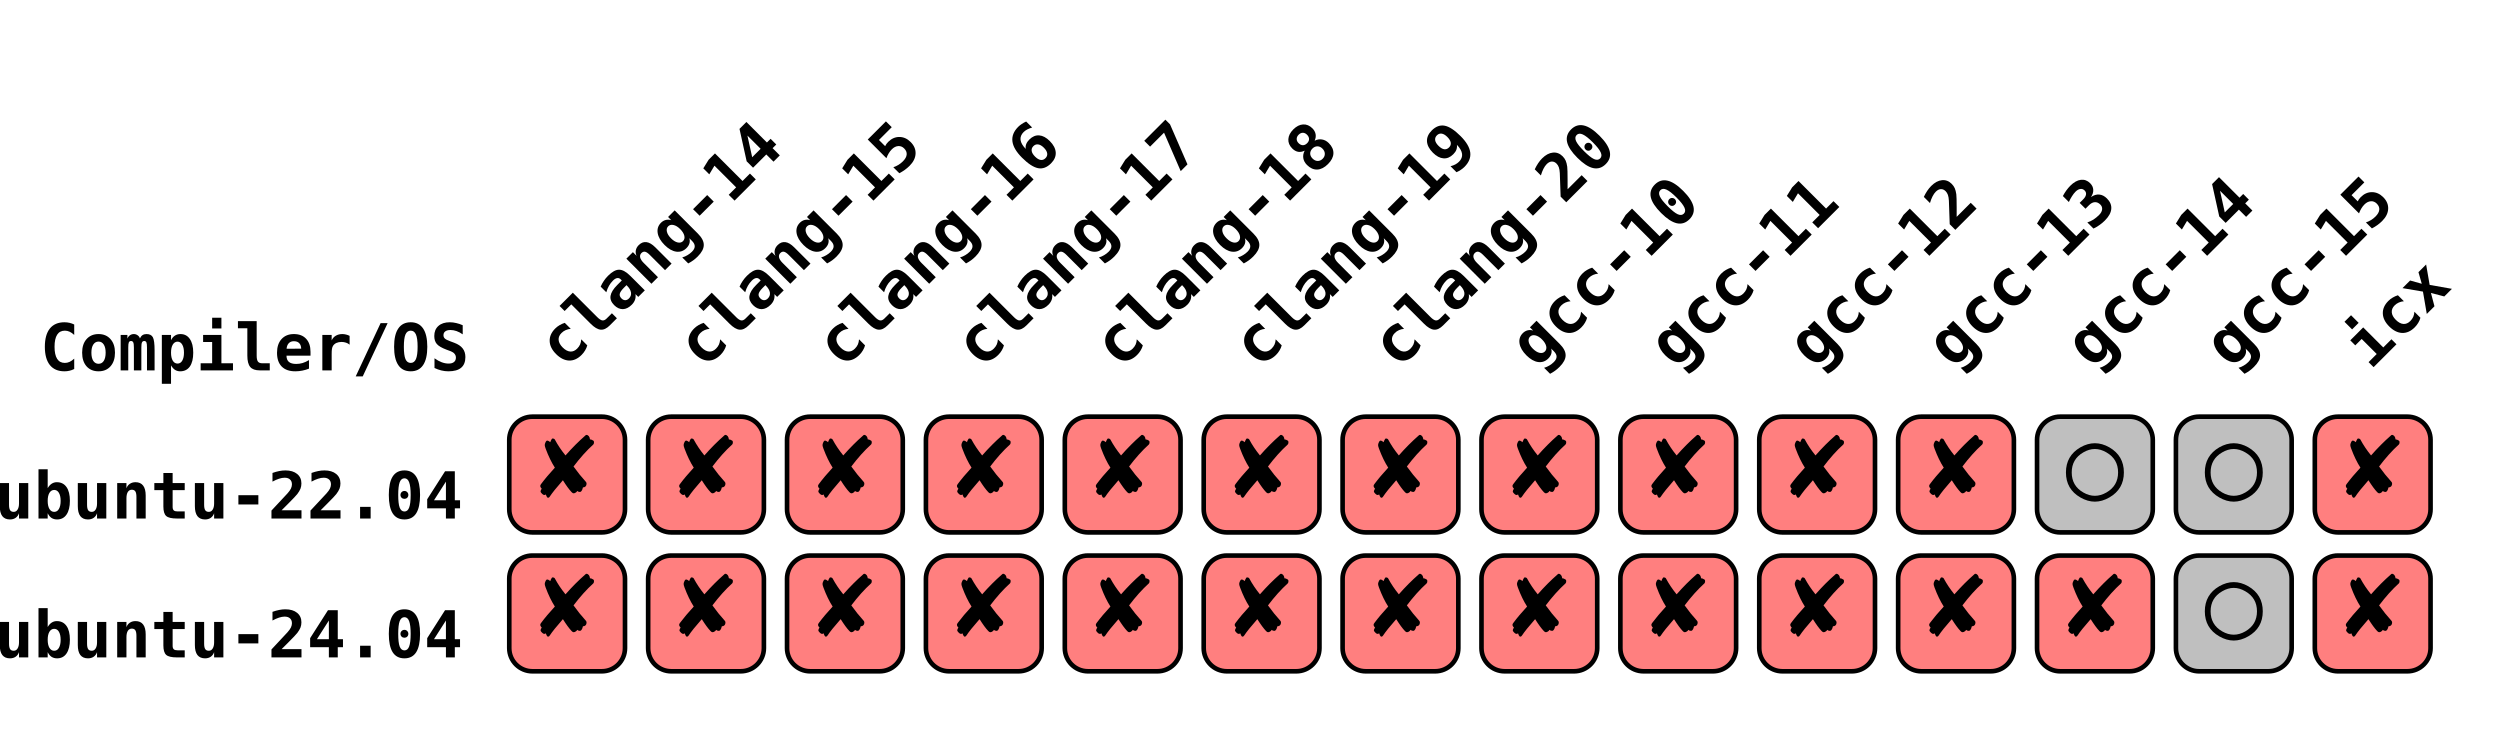
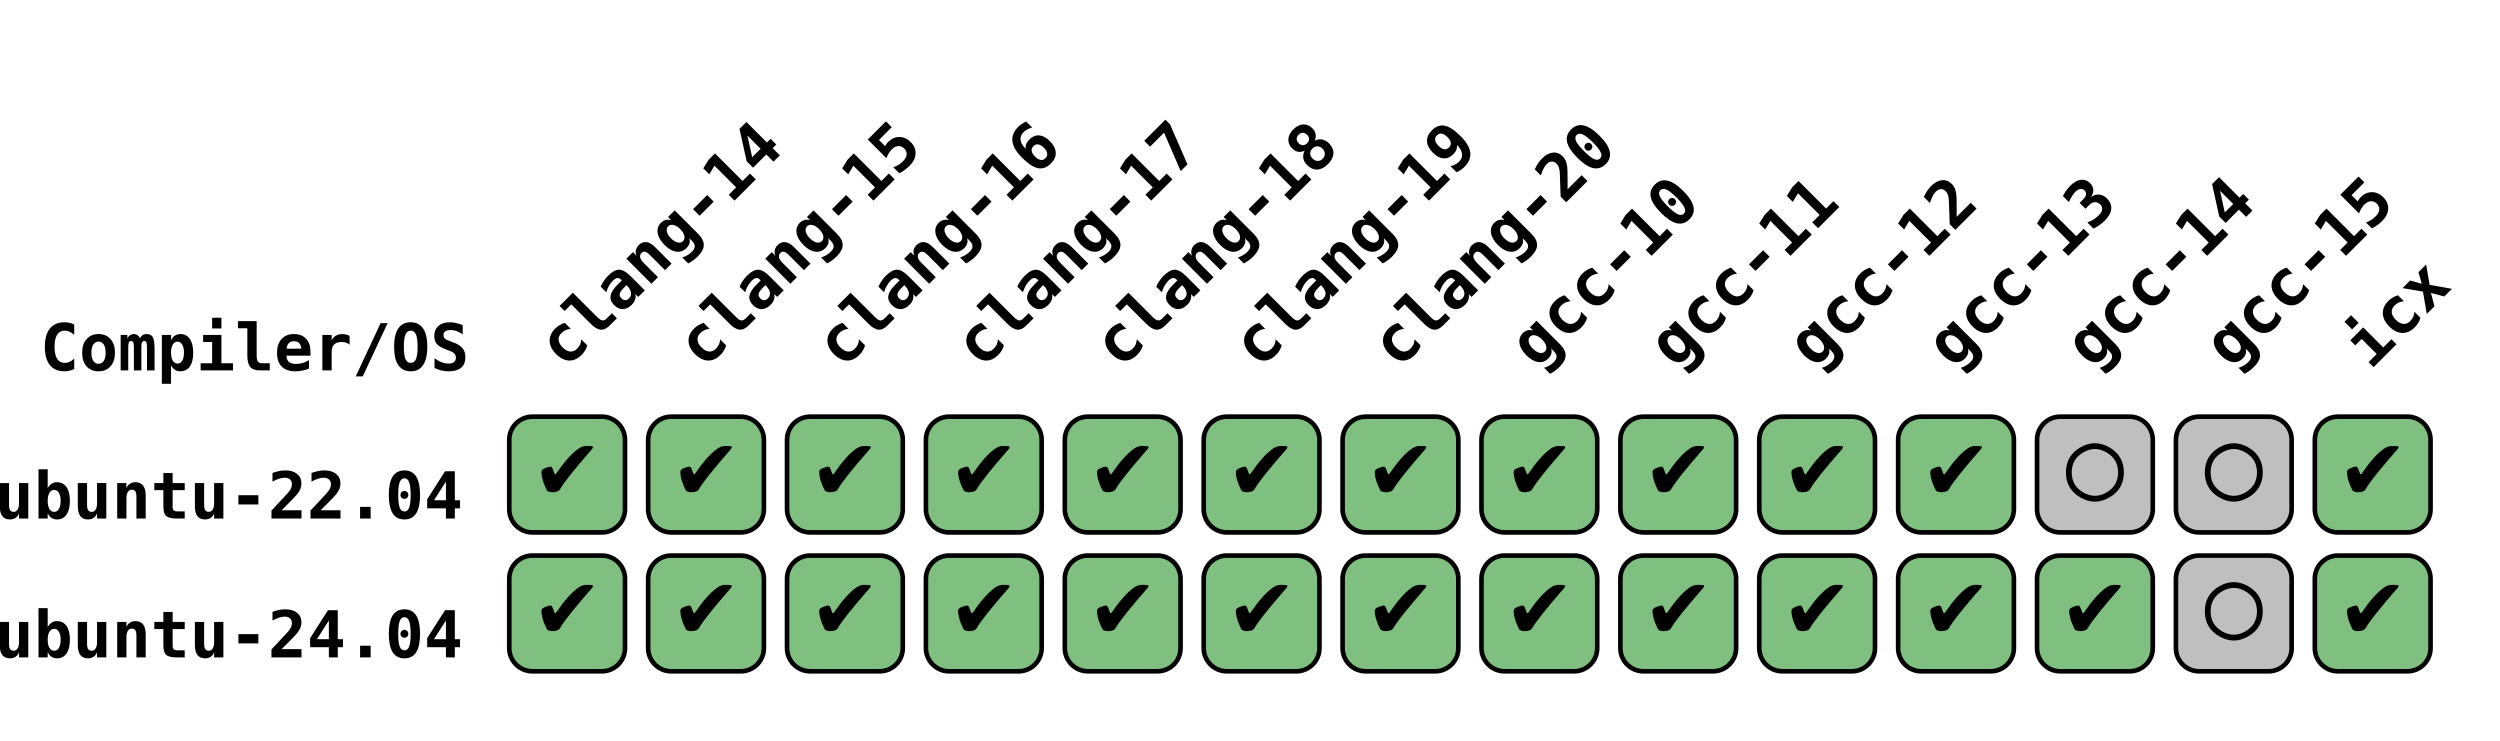
<svg xmlns="http://www.w3.org/2000/svg" width="540" height="160" font-family="monospace">
  <rect x="0" y="0" width="100%" height="100%" fill="none" />
  <text x="55.0" y="80" font-size="14" text-anchor="middle" font-weight="700" fill="black">Compiler/OS</text>
  <text x="122" y="80" transform="rotate(-45,122,80)" font-size="14" font-weight="700" fill="black">clang-14</text>
  <text x="152" y="80" transform="rotate(-45,152,80)" font-size="14" font-weight="700" fill="black">clang-15</text>
  <text x="182" y="80" transform="rotate(-45,182,80)" font-size="14" font-weight="700" fill="black">clang-16</text>
  <text x="212" y="80" transform="rotate(-45,212,80)" font-size="14" font-weight="700" fill="black">clang-17</text>
  <text x="242" y="80" transform="rotate(-45,242,80)" font-size="14" font-weight="700" fill="black">clang-18</text>
  <text x="272" y="80" transform="rotate(-45,272,80)" font-size="14" font-weight="700" fill="black">clang-19</text>
  <text x="302" y="80" transform="rotate(-45,302,80)" font-size="14" font-weight="700" fill="black">clang-20</text>
  <text x="332" y="80" transform="rotate(-45,332,80)" font-size="14" font-weight="700" fill="black">gcc-10</text>
  <text x="362" y="80" transform="rotate(-45,362,80)" font-size="14" font-weight="700" fill="black">gcc-11</text>
  <text x="392" y="80" transform="rotate(-45,392,80)" font-size="14" font-weight="700" fill="black">gcc-12</text>
  <text x="422" y="80" transform="rotate(-45,422,80)" font-size="14" font-weight="700" fill="black">gcc-13</text>
  <text x="452" y="80" transform="rotate(-45,452,80)" font-size="14" font-weight="700" fill="black">gcc-14</text>
  <text x="482" y="80" transform="rotate(-45,482,80)" font-size="14" font-weight="700" fill="black">gcc-15</text>
  <text x="512" y="80" transform="rotate(-45,512,80)" font-size="14" font-weight="700" fill="black">icx</text>
  <text x="100" y="112" font-size="14" text-anchor="end" font-weight="700" fill="black">ubuntu-22.04</text>
  <text x="100" y="142" font-size="14" text-anchor="end" font-weight="700" fill="black">ubuntu-24.04</text>
-   <rect x="110" y="90" width="25" height="25" rx="5" ry="5" fill="red" fill-opacity="0.5" stroke="black" />
-   <text x="122.5" y="107.5" text-anchor="middle" font-size="21" fill="black">✘</text>
-   <rect x="140" y="90" width="25" height="25" rx="5" ry="5" fill="red" fill-opacity="0.5" stroke="black" />
-   <text x="152.5" y="107.5" text-anchor="middle" font-size="21" fill="black">✘</text>
-   <rect x="170" y="90" width="25" height="25" rx="5" ry="5" fill="red" fill-opacity="0.5" stroke="black" />
-   <text x="182.5" y="107.5" text-anchor="middle" font-size="21" fill="black">✘</text>
-   <rect x="200" y="90" width="25" height="25" rx="5" ry="5" fill="red" fill-opacity="0.5" stroke="black" />
-   <text x="212.5" y="107.5" text-anchor="middle" font-size="21" fill="black">✘</text>
-   <rect x="230" y="90" width="25" height="25" rx="5" ry="5" fill="red" fill-opacity="0.5" stroke="black" />
-   <text x="242.5" y="107.5" text-anchor="middle" font-size="21" fill="black">✘</text>
-   <rect x="260" y="90" width="25" height="25" rx="5" ry="5" fill="red" fill-opacity="0.5" stroke="black" />
-   <text x="272.5" y="107.5" text-anchor="middle" font-size="21" fill="black">✘</text>
-   <rect x="290" y="90" width="25" height="25" rx="5" ry="5" fill="red" fill-opacity="0.5" stroke="black" />
-   <text x="302.5" y="107.5" text-anchor="middle" font-size="21" fill="black">✘</text>
-   <rect x="320" y="90" width="25" height="25" rx="5" ry="5" fill="red" fill-opacity="0.5" stroke="black" />
-   <text x="332.5" y="107.5" text-anchor="middle" font-size="21" fill="black">✘</text>
-   <rect x="350" y="90" width="25" height="25" rx="5" ry="5" fill="red" fill-opacity="0.5" stroke="black" />
-   <text x="362.5" y="107.5" text-anchor="middle" font-size="21" fill="black">✘</text>
-   <rect x="380" y="90" width="25" height="25" rx="5" ry="5" fill="red" fill-opacity="0.5" stroke="black" />
-   <text x="392.5" y="107.5" text-anchor="middle" font-size="21" fill="black">✘</text>
-   <rect x="410" y="90" width="25" height="25" rx="5" ry="5" fill="red" fill-opacity="0.5" stroke="black" />
-   <text x="422.5" y="107.5" text-anchor="middle" font-size="21" fill="black">✘</text>
+   <rect x="110" y="90" width="25" height="25" rx="5" ry="5" fill="green" fill-opacity="0.5" stroke="black" />
+   <text x="122.5" y="107.5" text-anchor="middle" font-size="21" fill="black">✔</text>
+   <rect x="140" y="90" width="25" height="25" rx="5" ry="5" fill="green" fill-opacity="0.5" stroke="black" />
+   <text x="152.5" y="107.5" text-anchor="middle" font-size="21" fill="black">✔</text>
+   <rect x="170" y="90" width="25" height="25" rx="5" ry="5" fill="green" fill-opacity="0.5" stroke="black" />
+   <text x="182.5" y="107.5" text-anchor="middle" font-size="21" fill="black">✔</text>
+   <rect x="200" y="90" width="25" height="25" rx="5" ry="5" fill="green" fill-opacity="0.5" stroke="black" />
+   <text x="212.5" y="107.5" text-anchor="middle" font-size="21" fill="black">✔</text>
+   <rect x="230" y="90" width="25" height="25" rx="5" ry="5" fill="green" fill-opacity="0.5" stroke="black" />
+   <text x="242.5" y="107.5" text-anchor="middle" font-size="21" fill="black">✔</text>
+   <rect x="260" y="90" width="25" height="25" rx="5" ry="5" fill="green" fill-opacity="0.5" stroke="black" />
+   <text x="272.5" y="107.5" text-anchor="middle" font-size="21" fill="black">✔</text>
+   <rect x="290" y="90" width="25" height="25" rx="5" ry="5" fill="green" fill-opacity="0.5" stroke="black" />
+   <text x="302.5" y="107.5" text-anchor="middle" font-size="21" fill="black">✔</text>
+   <rect x="320" y="90" width="25" height="25" rx="5" ry="5" fill="green" fill-opacity="0.5" stroke="black" />
+   <text x="332.5" y="107.5" text-anchor="middle" font-size="21" fill="black">✔</text>
+   <rect x="350" y="90" width="25" height="25" rx="5" ry="5" fill="green" fill-opacity="0.5" stroke="black" />
+   <text x="362.5" y="107.5" text-anchor="middle" font-size="21" fill="black">✔</text>
+   <rect x="380" y="90" width="25" height="25" rx="5" ry="5" fill="green" fill-opacity="0.5" stroke="black" />
+   <text x="392.5" y="107.5" text-anchor="middle" font-size="21" fill="black">✔</text>
+   <rect x="410" y="90" width="25" height="25" rx="5" ry="5" fill="green" fill-opacity="0.5" stroke="black" />
+   <text x="422.5" y="107.5" text-anchor="middle" font-size="21" fill="black">✔</text>
  <rect x="440" y="90" width="25" height="25" rx="5" ry="5" fill="gray" fill-opacity="0.5" stroke="black" />
  <text x="452.5" y="107.5" text-anchor="middle" font-size="21" fill="black">○</text>
  <rect x="470" y="90" width="25" height="25" rx="5" ry="5" fill="gray" fill-opacity="0.5" stroke="black" />
  <text x="482.5" y="107.5" text-anchor="middle" font-size="21" fill="black">○</text>
-   <rect x="500" y="90" width="25" height="25" rx="5" ry="5" fill="red" fill-opacity="0.5" stroke="black" />
-   <text x="512.5" y="107.5" text-anchor="middle" font-size="21" fill="black">✘</text>
-   <rect x="110" y="120" width="25" height="25" rx="5" ry="5" fill="red" fill-opacity="0.5" stroke="black" />
-   <text x="122.5" y="137.5" text-anchor="middle" font-size="21" fill="black">✘</text>
-   <rect x="140" y="120" width="25" height="25" rx="5" ry="5" fill="red" fill-opacity="0.5" stroke="black" />
-   <text x="152.5" y="137.5" text-anchor="middle" font-size="21" fill="black">✘</text>
-   <rect x="170" y="120" width="25" height="25" rx="5" ry="5" fill="red" fill-opacity="0.5" stroke="black" />
-   <text x="182.5" y="137.5" text-anchor="middle" font-size="21" fill="black">✘</text>
-   <rect x="200" y="120" width="25" height="25" rx="5" ry="5" fill="red" fill-opacity="0.5" stroke="black" />
-   <text x="212.5" y="137.5" text-anchor="middle" font-size="21" fill="black">✘</text>
-   <rect x="230" y="120" width="25" height="25" rx="5" ry="5" fill="red" fill-opacity="0.5" stroke="black" />
-   <text x="242.5" y="137.5" text-anchor="middle" font-size="21" fill="black">✘</text>
-   <rect x="260" y="120" width="25" height="25" rx="5" ry="5" fill="red" fill-opacity="0.5" stroke="black" />
-   <text x="272.5" y="137.5" text-anchor="middle" font-size="21" fill="black">✘</text>
-   <rect x="290" y="120" width="25" height="25" rx="5" ry="5" fill="red" fill-opacity="0.5" stroke="black" />
-   <text x="302.5" y="137.5" text-anchor="middle" font-size="21" fill="black">✘</text>
-   <rect x="320" y="120" width="25" height="25" rx="5" ry="5" fill="red" fill-opacity="0.5" stroke="black" />
-   <text x="332.5" y="137.5" text-anchor="middle" font-size="21" fill="black">✘</text>
-   <rect x="350" y="120" width="25" height="25" rx="5" ry="5" fill="red" fill-opacity="0.5" stroke="black" />
-   <text x="362.5" y="137.5" text-anchor="middle" font-size="21" fill="black">✘</text>
-   <rect x="380" y="120" width="25" height="25" rx="5" ry="5" fill="red" fill-opacity="0.5" stroke="black" />
-   <text x="392.5" y="137.5" text-anchor="middle" font-size="21" fill="black">✘</text>
-   <rect x="410" y="120" width="25" height="25" rx="5" ry="5" fill="red" fill-opacity="0.5" stroke="black" />
-   <text x="422.5" y="137.5" text-anchor="middle" font-size="21" fill="black">✘</text>
-   <rect x="440" y="120" width="25" height="25" rx="5" ry="5" fill="red" fill-opacity="0.5" stroke="black" />
-   <text x="452.5" y="137.5" text-anchor="middle" font-size="21" fill="black">✘</text>
+   <rect x="500" y="90" width="25" height="25" rx="5" ry="5" fill="green" fill-opacity="0.5" stroke="black" />
+   <text x="512.5" y="107.5" text-anchor="middle" font-size="21" fill="black">✔</text>
+   <rect x="110" y="120" width="25" height="25" rx="5" ry="5" fill="green" fill-opacity="0.5" stroke="black" />
+   <text x="122.5" y="137.5" text-anchor="middle" font-size="21" fill="black">✔</text>
+   <rect x="140" y="120" width="25" height="25" rx="5" ry="5" fill="green" fill-opacity="0.5" stroke="black" />
+   <text x="152.5" y="137.5" text-anchor="middle" font-size="21" fill="black">✔</text>
+   <rect x="170" y="120" width="25" height="25" rx="5" ry="5" fill="green" fill-opacity="0.5" stroke="black" />
+   <text x="182.5" y="137.5" text-anchor="middle" font-size="21" fill="black">✔</text>
+   <rect x="200" y="120" width="25" height="25" rx="5" ry="5" fill="green" fill-opacity="0.5" stroke="black" />
+   <text x="212.5" y="137.5" text-anchor="middle" font-size="21" fill="black">✔</text>
+   <rect x="230" y="120" width="25" height="25" rx="5" ry="5" fill="green" fill-opacity="0.5" stroke="black" />
+   <text x="242.5" y="137.5" text-anchor="middle" font-size="21" fill="black">✔</text>
+   <rect x="260" y="120" width="25" height="25" rx="5" ry="5" fill="green" fill-opacity="0.5" stroke="black" />
+   <text x="272.5" y="137.5" text-anchor="middle" font-size="21" fill="black">✔</text>
+   <rect x="290" y="120" width="25" height="25" rx="5" ry="5" fill="green" fill-opacity="0.5" stroke="black" />
+   <text x="302.5" y="137.5" text-anchor="middle" font-size="21" fill="black">✔</text>
+   <rect x="320" y="120" width="25" height="25" rx="5" ry="5" fill="green" fill-opacity="0.5" stroke="black" />
+   <text x="332.5" y="137.5" text-anchor="middle" font-size="21" fill="black">✔</text>
+   <rect x="350" y="120" width="25" height="25" rx="5" ry="5" fill="green" fill-opacity="0.5" stroke="black" />
+   <text x="362.5" y="137.5" text-anchor="middle" font-size="21" fill="black">✔</text>
+   <rect x="380" y="120" width="25" height="25" rx="5" ry="5" fill="green" fill-opacity="0.5" stroke="black" />
+   <text x="392.5" y="137.5" text-anchor="middle" font-size="21" fill="black">✔</text>
+   <rect x="410" y="120" width="25" height="25" rx="5" ry="5" fill="green" fill-opacity="0.5" stroke="black" />
+   <text x="422.5" y="137.5" text-anchor="middle" font-size="21" fill="black">✔</text>
+   <rect x="440" y="120" width="25" height="25" rx="5" ry="5" fill="green" fill-opacity="0.5" stroke="black" />
+   <text x="452.5" y="137.5" text-anchor="middle" font-size="21" fill="black">✔</text>
  <rect x="470" y="120" width="25" height="25" rx="5" ry="5" fill="gray" fill-opacity="0.5" stroke="black" />
  <text x="482.5" y="137.5" text-anchor="middle" font-size="21" fill="black">○</text>
-   <rect x="500" y="120" width="25" height="25" rx="5" ry="5" fill="red" fill-opacity="0.5" stroke="black" />
-   <text x="512.5" y="137.5" text-anchor="middle" font-size="21" fill="black">✘</text>
+   <rect x="500" y="120" width="25" height="25" rx="5" ry="5" fill="green" fill-opacity="0.5" stroke="black" />
+   <text x="512.5" y="137.5" text-anchor="middle" font-size="21" fill="black">✔</text>
</svg>
